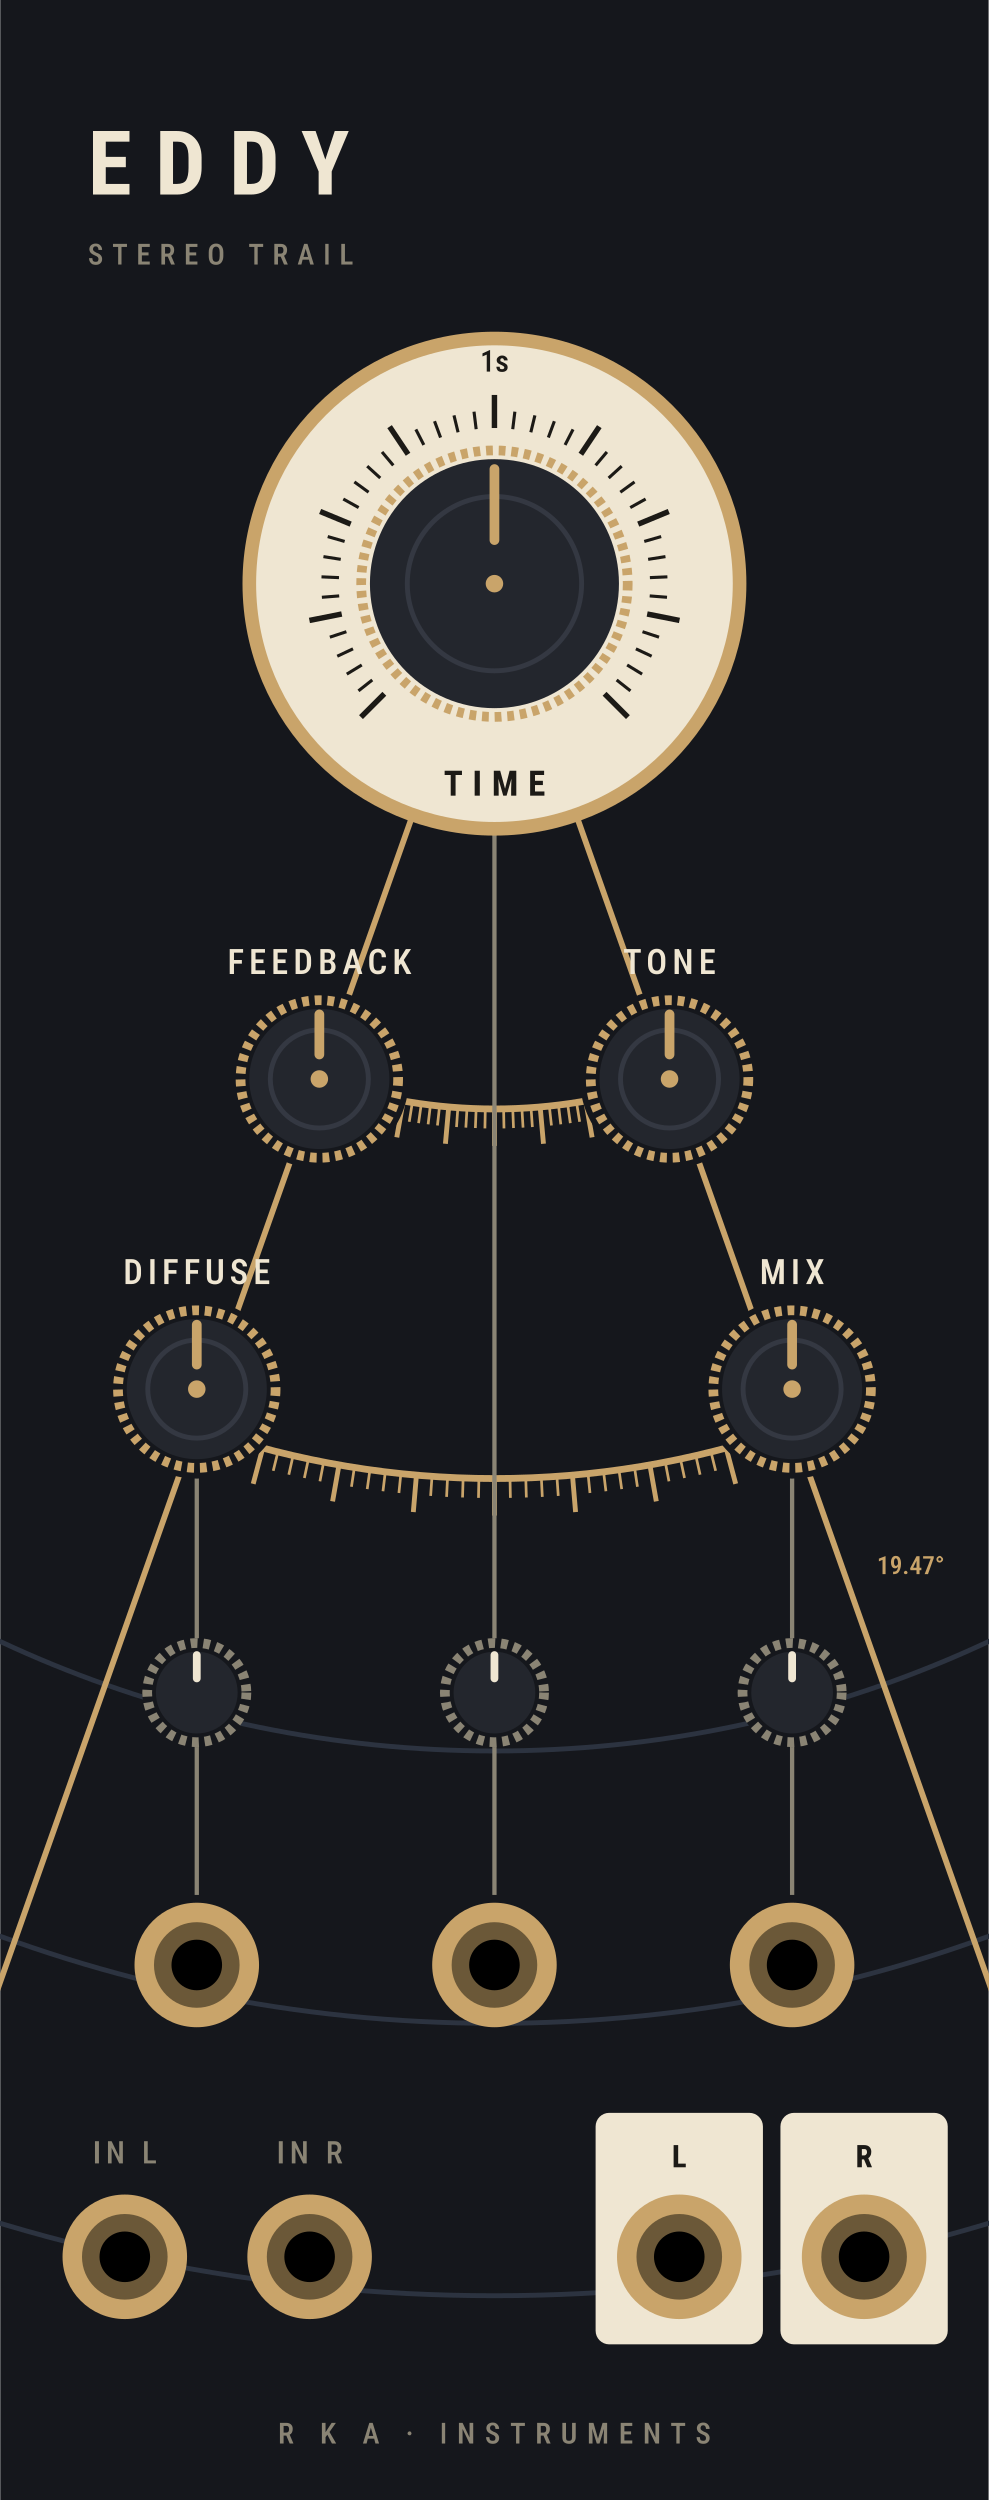
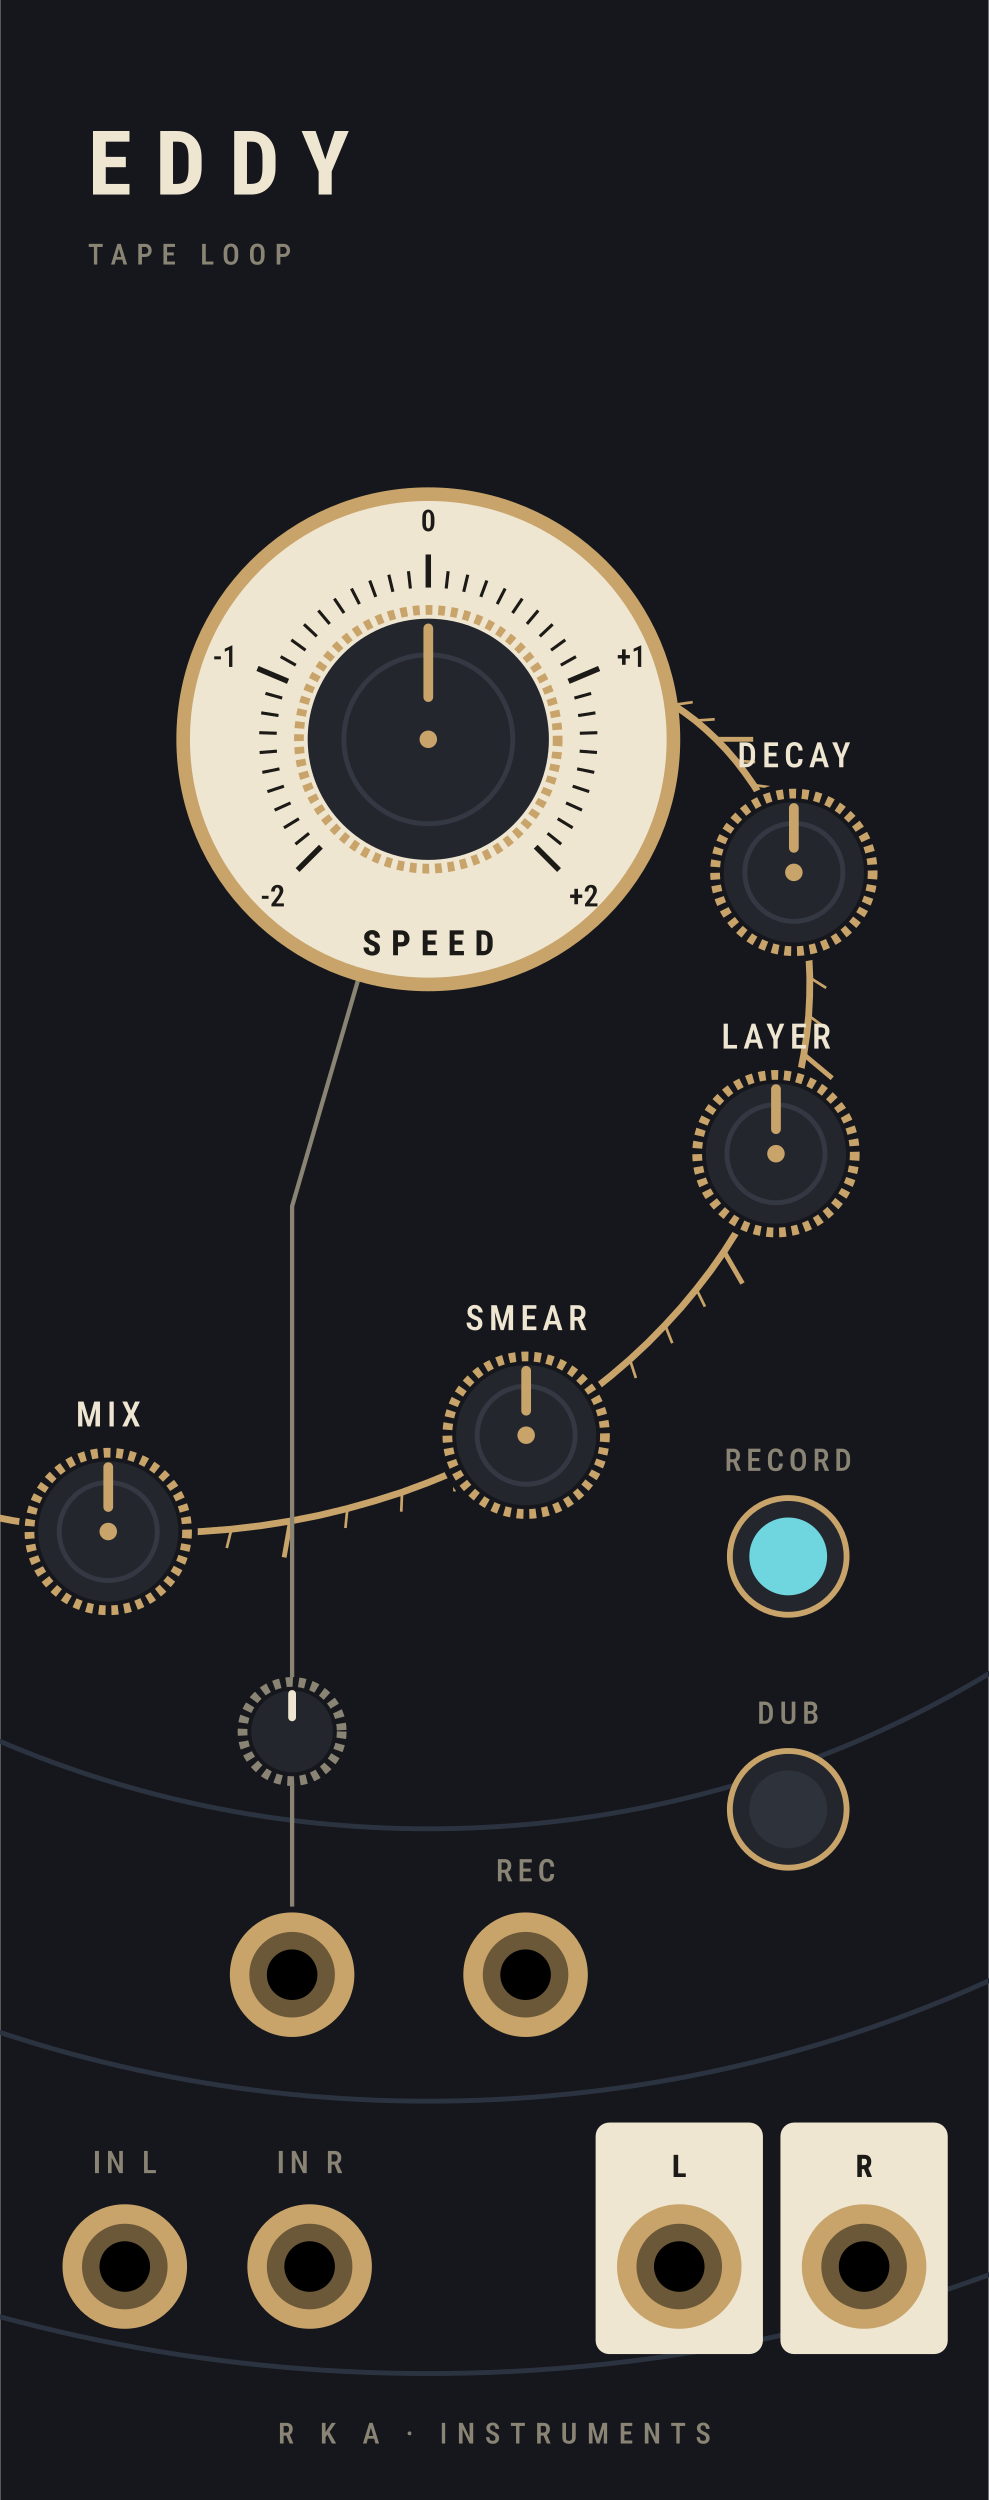
<svg xmlns="http://www.w3.org/2000/svg" width="356" height="900" viewBox="0 0 50.8 128.5">
  <rect width="50.8" height="128.5" fill="#15171c" />
-   <circle cx="25.4" cy="30.0" r="60" fill="none" stroke="#2c3340" stroke-width="0.25" />
-   <circle cx="25.4" cy="30.0" r="74" fill="none" stroke="#2c3340" stroke-width="0.25" />
-   <circle cx="25.4" cy="30.0" r="88" fill="none" stroke="#2c3340" stroke-width="0.25" />
-   <circle cx="25.4" cy="30.0" r="102" fill="none" stroke="#2c3340" stroke-width="0.25" />
-   <line x1="25.4" y1="30.0" x2="-11.26" y2="133.71" stroke="#c9a46a" stroke-width="0.3" />
-   <line x1="25.4" y1="30.0" x2="62.06" y2="133.71" stroke="#c9a46a" stroke-width="0.3" />
-   <path d="M 34.19 55.53 A 27 27 0 0 1 16.61 55.53" fill="none" stroke="#c9a46a" stroke-width="0.35" />
-   <line x1="16.61" y1="55.53" x2="16.28" y2="56.47" stroke="#c9a46a" stroke-width="0.14" />
-   <line x1="17.06" y1="55.68" x2="16.75" y2="56.63" stroke="#c9a46a" stroke-width="0.14" />
-   <line x1="17.51" y1="55.82" x2="17.21" y2="56.78" stroke="#c9a46a" stroke-width="0.14" />
-   <line x1="17.96" y1="55.95" x2="17.68" y2="56.92" stroke="#c9a46a" stroke-width="0.14" />
-   <line x1="18.41" y1="56.08" x2="17.92" y2="57.92" stroke="#c9a46a" stroke-width="0.25" />
-   <line x1="18.87" y1="56.20" x2="18.63" y2="57.17" stroke="#c9a46a" stroke-width="0.14" />
-   <line x1="19.33" y1="56.31" x2="19.10" y2="57.28" stroke="#c9a46a" stroke-width="0.14" />
-   <line x1="19.79" y1="56.41" x2="19.58" y2="57.39" stroke="#c9a46a" stroke-width="0.14" />
-   <line x1="20.25" y1="56.50" x2="20.06" y2="57.49" stroke="#c9a46a" stroke-width="0.14" />
-   <line x1="20.71" y1="56.59" x2="20.38" y2="58.46" stroke="#c9a46a" stroke-width="0.25" />
-   <line x1="21.18" y1="56.67" x2="21.02" y2="57.66" stroke="#c9a46a" stroke-width="0.14" />
-   <line x1="21.64" y1="56.74" x2="21.50" y2="57.73" stroke="#c9a46a" stroke-width="0.14" />
-   <line x1="22.11" y1="56.80" x2="21.99" y2="57.79" stroke="#c9a46a" stroke-width="0.14" />
-   <line x1="22.58" y1="56.85" x2="22.47" y2="57.85" stroke="#c9a46a" stroke-width="0.14" />
-   <line x1="23.05" y1="56.90" x2="22.88" y2="58.79" stroke="#c9a46a" stroke-width="0.25" />
-   <line x1="23.52" y1="56.93" x2="23.45" y2="57.93" stroke="#c9a46a" stroke-width="0.14" />
-   <line x1="23.99" y1="56.96" x2="23.93" y2="57.96" stroke="#c9a46a" stroke-width="0.14" />
-   <line x1="24.46" y1="56.98" x2="24.42" y2="57.98" stroke="#c9a46a" stroke-width="0.14" />
-   <line x1="24.93" y1="57.00" x2="24.91" y2="58.00" stroke="#c9a46a" stroke-width="0.14" />
-   <line x1="25.40" y1="57.00" x2="25.40" y2="58.90" stroke="#c9a46a" stroke-width="0.25" />
-   <line x1="25.87" y1="57.00" x2="25.89" y2="58.00" stroke="#c9a46a" stroke-width="0.14" />
-   <line x1="26.34" y1="56.98" x2="26.38" y2="57.98" stroke="#c9a46a" stroke-width="0.14" />
-   <line x1="26.81" y1="56.96" x2="26.87" y2="57.96" stroke="#c9a46a" stroke-width="0.14" />
-   <line x1="27.28" y1="56.93" x2="27.35" y2="57.93" stroke="#c9a46a" stroke-width="0.14" />
-   <line x1="27.75" y1="56.90" x2="27.92" y2="58.79" stroke="#c9a46a" stroke-width="0.25" />
-   <line x1="28.22" y1="56.85" x2="28.33" y2="57.85" stroke="#c9a46a" stroke-width="0.14" />
-   <line x1="28.69" y1="56.80" x2="28.81" y2="57.79" stroke="#c9a46a" stroke-width="0.14" />
-   <line x1="29.16" y1="56.74" x2="29.30" y2="57.73" stroke="#c9a46a" stroke-width="0.14" />
-   <line x1="29.62" y1="56.67" x2="29.78" y2="57.66" stroke="#c9a46a" stroke-width="0.14" />
-   <line x1="30.09" y1="56.59" x2="30.42" y2="58.46" stroke="#c9a46a" stroke-width="0.25" />
-   <line x1="30.55" y1="56.50" x2="30.74" y2="57.49" stroke="#c9a46a" stroke-width="0.14" />
-   <line x1="31.01" y1="56.41" x2="31.22" y2="57.39" stroke="#c9a46a" stroke-width="0.14" />
-   <line x1="31.47" y1="56.31" x2="31.70" y2="57.28" stroke="#c9a46a" stroke-width="0.14" />
-   <line x1="31.93" y1="56.20" x2="32.17" y2="57.17" stroke="#c9a46a" stroke-width="0.14" />
-   <line x1="32.39" y1="56.08" x2="32.88" y2="57.92" stroke="#c9a46a" stroke-width="0.25" />
-   <line x1="32.84" y1="55.95" x2="33.12" y2="56.92" stroke="#c9a46a" stroke-width="0.14" />
-   <line x1="33.29" y1="55.82" x2="33.59" y2="56.78" stroke="#c9a46a" stroke-width="0.14" />
-   <line x1="33.74" y1="55.68" x2="34.05" y2="56.63" stroke="#c9a46a" stroke-width="0.14" />
-   <line x1="34.19" y1="55.53" x2="34.52" y2="56.47" stroke="#c9a46a" stroke-width="0.14" />
-   <path d="M 40.38 73.49 A 46 46 0 0 1 10.42 73.49" fill="none" stroke="#c9a46a" stroke-width="0.35" />
-   <line x1="10.42" y1="73.49" x2="10.10" y2="74.44" stroke="#c9a46a" stroke-width="0.14" />
-   <line x1="11.19" y1="73.75" x2="10.88" y2="74.70" stroke="#c9a46a" stroke-width="0.14" />
-   <line x1="11.95" y1="73.99" x2="11.66" y2="74.95" stroke="#c9a46a" stroke-width="0.14" />
-   <line x1="12.72" y1="74.22" x2="12.45" y2="75.18" stroke="#c9a46a" stroke-width="0.14" />
-   <line x1="13.49" y1="74.43" x2="13.00" y2="76.27" stroke="#c9a46a" stroke-width="0.25" />
-   <line x1="14.27" y1="74.63" x2="14.03" y2="75.60" stroke="#c9a46a" stroke-width="0.14" />
-   <line x1="15.05" y1="74.82" x2="14.83" y2="75.80" stroke="#c9a46a" stroke-width="0.14" />
-   <line x1="15.84" y1="74.99" x2="15.63" y2="75.97" stroke="#c9a46a" stroke-width="0.14" />
-   <line x1="16.62" y1="75.15" x2="16.43" y2="76.14" stroke="#c9a46a" stroke-width="0.14" />
-   <line x1="17.41" y1="75.30" x2="17.08" y2="77.17" stroke="#c9a46a" stroke-width="0.25" />
-   <line x1="18.20" y1="75.43" x2="18.05" y2="76.42" stroke="#c9a46a" stroke-width="0.14" />
-   <line x1="19.00" y1="75.55" x2="18.86" y2="76.54" stroke="#c9a46a" stroke-width="0.14" />
-   <line x1="19.79" y1="75.66" x2="19.67" y2="76.65" stroke="#c9a46a" stroke-width="0.14" />
-   <line x1="20.59" y1="75.75" x2="20.49" y2="76.74" stroke="#c9a46a" stroke-width="0.14" />
-   <line x1="21.39" y1="75.82" x2="21.23" y2="77.72" stroke="#c9a46a" stroke-width="0.25" />
-   <line x1="22.19" y1="75.89" x2="22.12" y2="76.89" stroke="#c9a46a" stroke-width="0.14" />
-   <line x1="22.99" y1="75.94" x2="22.94" y2="76.94" stroke="#c9a46a" stroke-width="0.14" />
-   <line x1="23.79" y1="75.97" x2="23.76" y2="76.97" stroke="#c9a46a" stroke-width="0.14" />
-   <line x1="24.60" y1="75.99" x2="24.58" y2="76.99" stroke="#c9a46a" stroke-width="0.14" />
-   <line x1="25.40" y1="76.00" x2="25.40" y2="77.90" stroke="#c9a46a" stroke-width="0.25" />
-   <line x1="26.20" y1="75.99" x2="26.22" y2="76.99" stroke="#c9a46a" stroke-width="0.14" />
-   <line x1="27.01" y1="75.97" x2="27.04" y2="76.97" stroke="#c9a46a" stroke-width="0.14" />
-   <line x1="27.81" y1="75.94" x2="27.86" y2="76.94" stroke="#c9a46a" stroke-width="0.14" />
-   <line x1="28.61" y1="75.89" x2="28.68" y2="76.89" stroke="#c9a46a" stroke-width="0.14" />
-   <line x1="29.41" y1="75.82" x2="29.57" y2="77.72" stroke="#c9a46a" stroke-width="0.25" />
-   <line x1="30.21" y1="75.75" x2="30.31" y2="76.74" stroke="#c9a46a" stroke-width="0.14" />
-   <line x1="31.01" y1="75.66" x2="31.13" y2="76.65" stroke="#c9a46a" stroke-width="0.14" />
-   <line x1="31.80" y1="75.55" x2="31.94" y2="76.54" stroke="#c9a46a" stroke-width="0.14" />
-   <line x1="32.60" y1="75.43" x2="32.75" y2="76.42" stroke="#c9a46a" stroke-width="0.14" />
-   <line x1="33.39" y1="75.30" x2="33.72" y2="77.17" stroke="#c9a46a" stroke-width="0.25" />
-   <line x1="34.18" y1="75.15" x2="34.37" y2="76.14" stroke="#c9a46a" stroke-width="0.14" />
-   <line x1="34.96" y1="74.99" x2="35.17" y2="75.97" stroke="#c9a46a" stroke-width="0.14" />
-   <line x1="35.75" y1="74.82" x2="35.97" y2="75.80" stroke="#c9a46a" stroke-width="0.14" />
-   <line x1="36.53" y1="74.63" x2="36.77" y2="75.60" stroke="#c9a46a" stroke-width="0.14" />
-   <line x1="37.31" y1="74.43" x2="37.80" y2="76.27" stroke="#c9a46a" stroke-width="0.25" />
-   <line x1="38.08" y1="74.22" x2="38.35" y2="75.18" stroke="#c9a46a" stroke-width="0.14" />
-   <line x1="38.85" y1="73.99" x2="39.14" y2="74.95" stroke="#c9a46a" stroke-width="0.14" />
-   <line x1="39.61" y1="73.75" x2="39.92" y2="74.70" stroke="#c9a46a" stroke-width="0.14" />
-   <line x1="40.38" y1="73.49" x2="40.70" y2="74.44" stroke="#c9a46a" stroke-width="0.14" />
-   <text x="46.80" y="80.91" font-size="1.3" fill="#c9a46a" text-anchor="middle" font-weight="500" font-family="'DIN Alternate', 'Bahnschrift', 'Roboto Condensed', 'Arial Narrow', Arial, sans-serif" letter-spacing="0">19.47°</text>
-   <path d="M 10.10 71.40 L 10.10 97.40" fill="none" stroke="#8a8474" stroke-width="0.22" stroke-linejoin="round" />
-   <path d="M 25.40 30.00 L 25.40 97.40" fill="none" stroke="#8a8474" stroke-width="0.22" stroke-linejoin="round" />
-   <path d="M 40.70 71.40 L 40.70 97.40" fill="none" stroke="#8a8474" stroke-width="0.22" stroke-linejoin="round" />
+   <circle cx="22.0" cy="38.0" r="56" fill="none" stroke="#2c3340" stroke-width="0.25" />
+   <circle cx="22.0" cy="38.0" r="70" fill="none" stroke="#2c3340" stroke-width="0.25" />
+   <circle cx="22.0" cy="38.0" r="84" fill="none" stroke="#2c3340" stroke-width="0.25" />
+   <circle cx="22.0" cy="38.0" r="98" fill="none" stroke="#2c3340" stroke-width="0.25" />
+   <path d="M 30.42 34.60 L 31.02 34.72 L 31.62 34.87 L 32.23 35.07 L 32.83 35.30 L 33.42 35.57 L 34.01 35.88 L 34.60 36.23 L 35.17 36.62 L 35.73 37.04 L 36.27 37.50 L 36.80 38.00 L 37.31 38.53 L 37.80 39.10 L 38.27 39.71 L 38.72 40.35 L 39.14 41.02 L 39.53 41.73 L 39.89 42.46 L 40.23 43.23 L 40.53 44.02 L 40.79 44.84 L 41.03 45.69 L 41.22 46.56 L 41.38 47.45 L 41.50 48.37 L 41.57 49.30 L 41.61 50.25 L 41.60 51.22 L 41.55 52.20 L 41.45 53.19 L 41.30 54.20 L 41.11 55.21 L 40.88 56.23 L 40.59 57.25 L 40.25 58.27 L 39.87 59.30 L 39.44 60.32 L 38.95 61.33 L 38.42 62.34 L 37.83 63.34 L 37.20 64.33 L 36.52 65.30 L 35.78 66.26 L 35.00 67.20 L 34.17 68.11 L 33.29 69.01 L 32.36 69.88 L 31.38 70.72 L 30.36 71.53 L 29.29 72.31 L 28.18 73.06 L 27.03 73.77 L 25.83 74.44 L 24.59 75.07 L 23.32 75.66 L 22.00 76.20 L 20.65 76.70 L 19.26 77.14 L 17.84 77.54 L 16.39 77.89 L 14.92 78.18 L 13.41 78.42 L 11.88 78.60 L 10.32 78.72 L 8.75 78.78 L 7.16 78.78 L 5.55 78.72 L 3.92 78.60 L 2.29 78.41 L 0.65 78.16 L -1.00 77.84 L -2.65 77.45 L -4.30 77.00 L -5.96 76.48 L -7.60 75.89" fill="none" stroke="#c9a46a" stroke-width="0.35" stroke-linejoin="round" />
+   <line x1="31.02" y1="34.72" x2="32.81" y2="34.07" stroke="#c9a46a" stroke-width="0.25" />
+   <line x1="32.23" y1="35.07" x2="33.19" y2="34.79" stroke="#c9a46a" stroke-width="0.14" />
+   <line x1="33.42" y1="35.57" x2="34.40" y2="35.36" stroke="#c9a46a" stroke-width="0.14" />
+   <line x1="34.60" y1="36.23" x2="35.59" y2="36.09" stroke="#c9a46a" stroke-width="0.14" />
+   <line x1="35.73" y1="37.04" x2="36.72" y2="36.97" stroke="#c9a46a" stroke-width="0.14" />
+   <line x1="36.80" y1="38.00" x2="38.70" y2="38.00" stroke="#c9a46a" stroke-width="0.25" />
+   <line x1="37.80" y1="39.10" x2="38.80" y2="39.17" stroke="#c9a46a" stroke-width="0.14" />
+   <line x1="38.72" y1="40.35" x2="39.71" y2="40.49" stroke="#c9a46a" stroke-width="0.14" />
+   <line x1="39.53" y1="41.73" x2="40.51" y2="41.93" stroke="#c9a46a" stroke-width="0.14" />
+   <line x1="40.23" y1="43.23" x2="41.19" y2="43.50" stroke="#c9a46a" stroke-width="0.14" />
+   <line x1="40.79" y1="44.84" x2="42.58" y2="45.49" stroke="#c9a46a" stroke-width="0.25" />
+   <line x1="41.22" y1="46.56" x2="42.13" y2="46.96" stroke="#c9a46a" stroke-width="0.14" />
+   <line x1="41.50" y1="48.37" x2="42.38" y2="48.84" stroke="#c9a46a" stroke-width="0.14" />
+   <line x1="41.61" y1="50.25" x2="42.45" y2="50.78" stroke="#c9a46a" stroke-width="0.14" />
+   <line x1="41.55" y1="52.20" x2="42.35" y2="52.79" stroke="#c9a46a" stroke-width="0.14" />
+   <line x1="41.30" y1="54.20" x2="42.76" y2="55.42" stroke="#c9a46a" stroke-width="0.25" />
+   <line x1="40.88" y1="56.23" x2="41.59" y2="56.92" stroke="#c9a46a" stroke-width="0.14" />
+   <line x1="40.25" y1="58.27" x2="40.92" y2="59.02" stroke="#c9a46a" stroke-width="0.14" />
+   <line x1="39.44" y1="60.32" x2="40.05" y2="61.10" stroke="#c9a46a" stroke-width="0.14" />
+   <line x1="38.42" y1="62.34" x2="38.98" y2="63.17" stroke="#c9a46a" stroke-width="0.14" />
+   <line x1="37.20" y1="64.33" x2="38.15" y2="65.97" stroke="#c9a46a" stroke-width="0.25" />
+   <line x1="35.78" y1="66.26" x2="36.22" y2="67.16" stroke="#c9a46a" stroke-width="0.14" />
+   <line x1="34.17" y1="68.11" x2="34.54" y2="69.04" stroke="#c9a46a" stroke-width="0.14" />
+   <line x1="32.36" y1="69.88" x2="32.67" y2="70.83" stroke="#c9a46a" stroke-width="0.14" />
+   <line x1="30.36" y1="71.53" x2="30.60" y2="72.50" stroke="#c9a46a" stroke-width="0.14" />
+   <line x1="28.18" y1="73.06" x2="28.51" y2="74.93" stroke="#c9a46a" stroke-width="0.25" />
+   <line x1="25.83" y1="74.44" x2="25.93" y2="75.43" stroke="#c9a46a" stroke-width="0.14" />
+   <line x1="23.32" y1="75.66" x2="23.35" y2="76.66" stroke="#c9a46a" stroke-width="0.14" />
+   <line x1="20.65" y1="76.70" x2="20.61" y2="77.70" stroke="#c9a46a" stroke-width="0.14" />
+   <line x1="17.84" y1="77.54" x2="17.74" y2="78.54" stroke="#c9a46a" stroke-width="0.14" />
+   <line x1="14.92" y1="78.18" x2="14.59" y2="80.05" stroke="#c9a46a" stroke-width="0.25" />
+   <line x1="11.88" y1="78.60" x2="11.64" y2="79.57" stroke="#c9a46a" stroke-width="0.14" />
+   <line x1="8.75" y1="78.78" x2="8.44" y2="79.73" stroke="#c9a46a" stroke-width="0.14" />
+   <line x1="5.55" y1="78.72" x2="5.17" y2="79.65" stroke="#c9a46a" stroke-width="0.14" />
+   <line x1="2.29" y1="78.41" x2="1.85" y2="79.31" stroke="#c9a46a" stroke-width="0.14" />
+   <line x1="-1.00" y1="77.84" x2="-1.95" y2="79.48" stroke="#c9a46a" stroke-width="0.25" />
+   <line x1="-4.30" y1="77.00" x2="-4.86" y2="77.83" stroke="#c9a46a" stroke-width="0.14" />
+   <line x1="-7.60" y1="75.89" x2="-8.22" y2="76.68" stroke="#c9a46a" stroke-width="0.14" />
+   <path d="M 15.00 98.00 L 15.00 62.00 L 18.47 50.10" fill="none" stroke="#8a8474" stroke-width="0.22" stroke-linejoin="round" />
  <text x="4.50" y="10.00" font-size="4.6" fill="#efe6d2" text-anchor="start" font-weight="600" font-family="'DIN Alternate', 'Bahnschrift', 'Roboto Condensed', 'Arial Narrow', Arial, sans-serif" letter-spacing="1.2">EDDY</text>
-   <text x="4.50" y="13.60" font-size="1.5" fill="#8a8474" text-anchor="start" font-weight="500" font-family="'DIN Alternate', 'Bahnschrift', 'Roboto Condensed', 'Arial Narrow', Arial, sans-serif" letter-spacing="0.45">STEREO TRAIL</text>
-   <circle cx="25.4" cy="30.0" r="12.6" fill="#efe6d2" stroke="#c9a46a" stroke-width="0.7" />
-   <line x1="19.74" y1="35.66" x2="18.54" y2="36.86" stroke="#1c1a16" stroke-width="0.28" />
-   <text x="17.27" y="38.73" font-size="1.55" fill="#1c1a16" text-anchor="middle" font-weight="500" font-family="'DIN Alternate', 'Bahnschrift', 'Roboto Condensed', 'Arial Narrow', Arial, sans-serif" letter-spacing="0" />
-   <line x1="19.12" y1="34.95" x2="18.41" y2="35.51" stroke="#1c1a16" stroke-width="0.16" />
-   <line x1="18.58" y1="34.18" x2="17.81" y2="34.65" stroke="#1c1a16" stroke-width="0.16" />
-   <line x1="18.13" y1="33.35" x2="17.32" y2="33.73" stroke="#1c1a16" stroke-width="0.16" />
-   <line x1="17.79" y1="32.47" x2="16.94" y2="32.75" stroke="#1c1a16" stroke-width="0.16" />
-   <line x1="17.55" y1="31.56" x2="15.89" y2="31.89" stroke="#1c1a16" stroke-width="0.28" />
-   <text x="14.12" y="32.84" font-size="1.55" fill="#1c1a16" text-anchor="middle" font-weight="500" font-family="'DIN Alternate', 'Bahnschrift', 'Roboto Condensed', 'Arial Narrow', Arial, sans-serif" letter-spacing="0" />
-   <line x1="17.42" y1="30.63" x2="16.53" y2="30.70" stroke="#1c1a16" stroke-width="0.16" />
-   <line x1="17.41" y1="29.69" x2="16.51" y2="29.65" stroke="#1c1a16" stroke-width="0.16" />
-   <line x1="17.50" y1="28.75" x2="16.61" y2="28.61" stroke="#1c1a16" stroke-width="0.16" />
-   <line x1="17.70" y1="27.83" x2="16.83" y2="27.58" stroke="#1c1a16" stroke-width="0.16" />
-   <line x1="18.01" y1="26.94" x2="16.44" y2="26.29" stroke="#1c1a16" stroke-width="0.28" />
-   <text x="14.78" y="26.20" font-size="1.55" fill="#1c1a16" text-anchor="middle" font-weight="500" font-family="'DIN Alternate', 'Bahnschrift', 'Roboto Condensed', 'Arial Narrow', Arial, sans-serif" letter-spacing="0" />
-   <line x1="18.42" y1="26.09" x2="17.63" y2="25.65" stroke="#1c1a16" stroke-width="0.16" />
-   <line x1="18.93" y1="25.30" x2="18.20" y2="24.77" stroke="#1c1a16" stroke-width="0.16" />
-   <line x1="19.53" y1="24.57" x2="18.86" y2="23.96" stroke="#1c1a16" stroke-width="0.16" />
-   <line x1="20.20" y1="23.92" x2="19.62" y2="23.23" stroke="#1c1a16" stroke-width="0.16" />
-   <line x1="20.96" y1="23.35" x2="20.01" y2="21.93" stroke="#1c1a16" stroke-width="0.28" />
-   <text x="19.01" y="21.04" font-size="1.55" fill="#1c1a16" text-anchor="middle" font-weight="500" font-family="'DIN Alternate', 'Bahnschrift', 'Roboto Condensed', 'Arial Narrow', Arial, sans-serif" letter-spacing="0" />
-   <line x1="21.77" y1="22.87" x2="21.36" y2="22.07" stroke="#1c1a16" stroke-width="0.16" />
-   <line x1="22.63" y1="22.49" x2="22.32" y2="21.65" stroke="#1c1a16" stroke-width="0.16" />
-   <line x1="23.53" y1="22.22" x2="23.32" y2="21.35" stroke="#1c1a16" stroke-width="0.16" />
-   <line x1="24.46" y1="22.06" x2="24.35" y2="21.16" stroke="#1c1a16" stroke-width="0.16" />
-   <line x1="25.40" y1="22.00" x2="25.40" y2="20.30" stroke="#1c1a16" stroke-width="0.28" />
-   <text x="25.40" y="19.10" font-size="1.55" fill="#1c1a16" text-anchor="middle" font-weight="500" font-family="'DIN Alternate', 'Bahnschrift', 'Roboto Condensed', 'Arial Narrow', Arial, sans-serif" letter-spacing="0">1s</text>
-   <line x1="26.34" y1="22.06" x2="26.45" y2="21.16" stroke="#1c1a16" stroke-width="0.16" />
-   <line x1="27.27" y1="22.22" x2="27.48" y2="21.35" stroke="#1c1a16" stroke-width="0.16" />
-   <line x1="28.17" y1="22.49" x2="28.48" y2="21.65" stroke="#1c1a16" stroke-width="0.16" />
-   <line x1="29.03" y1="22.87" x2="29.44" y2="22.07" stroke="#1c1a16" stroke-width="0.16" />
-   <line x1="29.84" y1="23.35" x2="30.79" y2="21.93" stroke="#1c1a16" stroke-width="0.28" />
-   <text x="31.79" y="21.04" font-size="1.55" fill="#1c1a16" text-anchor="middle" font-weight="500" font-family="'DIN Alternate', 'Bahnschrift', 'Roboto Condensed', 'Arial Narrow', Arial, sans-serif" letter-spacing="0" />
-   <line x1="30.60" y1="23.92" x2="31.18" y2="23.23" stroke="#1c1a16" stroke-width="0.16" />
-   <line x1="31.27" y1="24.57" x2="31.94" y2="23.96" stroke="#1c1a16" stroke-width="0.16" />
-   <line x1="31.87" y1="25.30" x2="32.60" y2="24.77" stroke="#1c1a16" stroke-width="0.16" />
-   <line x1="32.38" y1="26.09" x2="33.17" y2="25.65" stroke="#1c1a16" stroke-width="0.16" />
-   <line x1="32.79" y1="26.94" x2="34.36" y2="26.29" stroke="#1c1a16" stroke-width="0.28" />
-   <text x="36.02" y="26.20" font-size="1.55" fill="#1c1a16" text-anchor="middle" font-weight="500" font-family="'DIN Alternate', 'Bahnschrift', 'Roboto Condensed', 'Arial Narrow', Arial, sans-serif" letter-spacing="0" />
-   <line x1="33.10" y1="27.83" x2="33.97" y2="27.58" stroke="#1c1a16" stroke-width="0.16" />
-   <line x1="33.30" y1="28.75" x2="34.19" y2="28.61" stroke="#1c1a16" stroke-width="0.16" />
-   <line x1="33.39" y1="29.69" x2="34.29" y2="29.65" stroke="#1c1a16" stroke-width="0.16" />
-   <line x1="33.38" y1="30.63" x2="34.27" y2="30.70" stroke="#1c1a16" stroke-width="0.16" />
-   <line x1="33.25" y1="31.56" x2="34.91" y2="31.89" stroke="#1c1a16" stroke-width="0.28" />
-   <text x="36.68" y="32.84" font-size="1.55" fill="#1c1a16" text-anchor="middle" font-weight="500" font-family="'DIN Alternate', 'Bahnschrift', 'Roboto Condensed', 'Arial Narrow', Arial, sans-serif" letter-spacing="0" />
-   <line x1="33.01" y1="32.47" x2="33.86" y2="32.75" stroke="#1c1a16" stroke-width="0.16" />
-   <line x1="32.67" y1="33.35" x2="33.48" y2="33.73" stroke="#1c1a16" stroke-width="0.16" />
-   <line x1="32.22" y1="34.18" x2="32.99" y2="34.65" stroke="#1c1a16" stroke-width="0.16" />
-   <line x1="31.68" y1="34.95" x2="32.39" y2="35.51" stroke="#1c1a16" stroke-width="0.16" />
-   <line x1="31.06" y1="35.66" x2="32.26" y2="36.86" stroke="#1c1a16" stroke-width="0.28" />
-   <text x="33.53" y="38.73" font-size="1.55" fill="#1c1a16" text-anchor="middle" font-weight="500" font-family="'DIN Alternate', 'Bahnschrift', 'Roboto Condensed', 'Arial Narrow', Arial, sans-serif" letter-spacing="0" />
-   <text x="25.40" y="40.90" font-size="1.8" fill="#1c1a16" text-anchor="middle" font-weight="700" font-family="'DIN Alternate', 'Bahnschrift', 'Roboto Condensed', 'Arial Narrow', Arial, sans-serif" letter-spacing="0.5">TIME</text>
-   <circle cx="25.40" cy="30.00" r="6.85" fill="none" stroke="#c9a46a" stroke-width="0.5" stroke-dasharray="0.35 0.3" />
-   <circle cx="25.40" cy="30.00" r="6.40" fill="#23262d" />
-   <circle cx="25.40" cy="30.00" r="4.48" fill="none" stroke="#343842" stroke-width="0.25" />
-   <circle cx="25.40" cy="30.00" r="0.45" fill="#c9a46a" />
-   <line x1="25.40" y1="27.76" x2="25.40" y2="24.11" stroke="#c9a46a" stroke-width="0.5" stroke-linecap="round" />
-   <circle cx="16.40" cy="55.46" r="4.6" fill="#15171c" />
-   <circle cx="16.40" cy="55.46" r="4.05" fill="none" stroke="#c9a46a" stroke-width="0.5" stroke-dasharray="0.35 0.3" />
-   <circle cx="16.40" cy="55.46" r="3.60" fill="#23262d" />
-   <circle cx="16.40" cy="55.46" r="2.52" fill="none" stroke="#343842" stroke-width="0.25" />
-   <circle cx="16.40" cy="55.46" r="0.45" fill="#c9a46a" />
-   <line x1="16.40" y1="54.20" x2="16.40" y2="52.14" stroke="#c9a46a" stroke-width="0.5" stroke-linecap="round" />
-   <text x="16.40" y="50.06" font-size="1.8" fill="#efe6d2" text-anchor="middle" font-weight="500" font-family="'DIN Alternate', 'Bahnschrift', 'Roboto Condensed', 'Arial Narrow', Arial, sans-serif" letter-spacing="0.25">FEEDBACK</text>
-   <circle cx="34.40" cy="55.46" r="4.6" fill="#15171c" />
-   <circle cx="34.40" cy="55.46" r="4.05" fill="none" stroke="#c9a46a" stroke-width="0.5" stroke-dasharray="0.35 0.3" />
-   <circle cx="34.40" cy="55.46" r="3.60" fill="#23262d" />
-   <circle cx="34.40" cy="55.46" r="2.52" fill="none" stroke="#343842" stroke-width="0.25" />
-   <circle cx="34.40" cy="55.46" r="0.45" fill="#c9a46a" />
-   <line x1="34.40" y1="54.20" x2="34.40" y2="52.14" stroke="#c9a46a" stroke-width="0.5" stroke-linecap="round" />
-   <text x="34.40" y="50.06" font-size="1.8" fill="#efe6d2" text-anchor="middle" font-weight="500" font-family="'DIN Alternate', 'Bahnschrift', 'Roboto Condensed', 'Arial Narrow', Arial, sans-serif" letter-spacing="0.25">TONE</text>
-   <circle cx="10.10" cy="71.40" r="4.6" fill="#15171c" />
-   <circle cx="10.10" cy="71.40" r="4.05" fill="none" stroke="#c9a46a" stroke-width="0.5" stroke-dasharray="0.35 0.3" />
-   <circle cx="10.10" cy="71.40" r="3.60" fill="#23262d" />
-   <circle cx="10.10" cy="71.40" r="2.52" fill="none" stroke="#343842" stroke-width="0.25" />
-   <circle cx="10.10" cy="71.40" r="0.45" fill="#c9a46a" />
-   <line x1="10.10" y1="70.14" x2="10.10" y2="68.09" stroke="#c9a46a" stroke-width="0.5" stroke-linecap="round" />
-   <text x="10.10" y="66.00" font-size="1.8" fill="#efe6d2" text-anchor="middle" font-weight="500" font-family="'DIN Alternate', 'Bahnschrift', 'Roboto Condensed', 'Arial Narrow', Arial, sans-serif" letter-spacing="0.25">DIFFUSE</text>
-   <circle cx="40.70" cy="71.40" r="4.6" fill="#15171c" />
-   <circle cx="40.70" cy="71.40" r="4.05" fill="none" stroke="#c9a46a" stroke-width="0.5" stroke-dasharray="0.35 0.3" />
-   <circle cx="40.70" cy="71.40" r="3.60" fill="#23262d" />
-   <circle cx="40.70" cy="71.40" r="2.52" fill="none" stroke="#343842" stroke-width="0.25" />
-   <circle cx="40.70" cy="71.40" r="0.45" fill="#c9a46a" />
-   <line x1="40.70" y1="70.14" x2="40.70" y2="68.09" stroke="#c9a46a" stroke-width="0.5" stroke-linecap="round" />
-   <text x="40.70" y="66.00" font-size="1.8" fill="#efe6d2" text-anchor="middle" font-weight="500" font-family="'DIN Alternate', 'Bahnschrift', 'Roboto Condensed', 'Arial Narrow', Arial, sans-serif" letter-spacing="0.25">MIX</text>
-   <circle cx="10.10" cy="87.00" r="2.8" fill="#15171c" />
-   <circle cx="10.10" cy="87.00" r="2.55" fill="none" stroke="#8a8474" stroke-width="0.5" stroke-dasharray="0.35 0.3" />
-   <circle cx="10.10" cy="87.00" r="2.10" fill="#23262d" />
-   <line x1="10.10" y1="86.27" x2="10.10" y2="85.07" stroke="#efe6d2" stroke-width="0.4" stroke-linecap="round" />
-   <circle cx="10.10" cy="101" r="3.2" fill="#c9a46a" />
-   <circle cx="10.10" cy="101" r="2.2" fill="#6b5838" />
-   <circle cx="10.10" cy="101" r="1.3" fill="#000" />
-   <circle cx="25.40" cy="87.00" r="2.8" fill="#15171c" />
-   <circle cx="25.40" cy="87.00" r="2.55" fill="none" stroke="#8a8474" stroke-width="0.5" stroke-dasharray="0.35 0.3" />
-   <circle cx="25.40" cy="87.00" r="2.10" fill="#23262d" />
-   <line x1="25.40" y1="86.27" x2="25.40" y2="85.07" stroke="#efe6d2" stroke-width="0.4" stroke-linecap="round" />
-   <circle cx="25.40" cy="101" r="3.2" fill="#c9a46a" />
-   <circle cx="25.40" cy="101" r="2.2" fill="#6b5838" />
-   <circle cx="25.40" cy="101" r="1.3" fill="#000" />
-   <circle cx="40.70" cy="87.00" r="2.8" fill="#15171c" />
-   <circle cx="40.70" cy="87.00" r="2.55" fill="none" stroke="#8a8474" stroke-width="0.5" stroke-dasharray="0.35 0.3" />
-   <circle cx="40.70" cy="87.00" r="2.10" fill="#23262d" />
-   <line x1="40.70" y1="86.27" x2="40.70" y2="85.07" stroke="#efe6d2" stroke-width="0.4" stroke-linecap="round" />
-   <circle cx="40.70" cy="101" r="3.2" fill="#c9a46a" />
-   <circle cx="40.70" cy="101" r="2.2" fill="#6b5838" />
-   <circle cx="40.70" cy="101" r="1.3" fill="#000" />
-   <circle cx="6.40" cy="116" r="3.2" fill="#c9a46a" />
-   <circle cx="6.40" cy="116" r="2.2" fill="#6b5838" />
-   <circle cx="6.40" cy="116" r="1.3" fill="#000" />
-   <text x="6.40" y="111.20" font-size="1.6" fill="#8a8474" text-anchor="middle" font-weight="500" font-family="'DIN Alternate', 'Bahnschrift', 'Roboto Condensed', 'Arial Narrow', Arial, sans-serif" letter-spacing="0.25">IN L</text>
-   <circle cx="15.90" cy="116" r="3.2" fill="#c9a46a" />
-   <circle cx="15.90" cy="116" r="2.2" fill="#6b5838" />
-   <circle cx="15.90" cy="116" r="1.3" fill="#000" />
-   <text x="15.90" y="111.20" font-size="1.6" fill="#8a8474" text-anchor="middle" font-weight="500" font-family="'DIN Alternate', 'Bahnschrift', 'Roboto Condensed', 'Arial Narrow', Arial, sans-serif" letter-spacing="0.25">IN R</text>
-   <rect x="30.60" y="108.60" width="8.6" height="11.9" rx="0.7" fill="#efe6d2" />
-   <circle cx="34.90" cy="116" r="3.2" fill="#c9a46a" />
-   <circle cx="34.90" cy="116" r="2.2" fill="#6b5838" />
-   <circle cx="34.90" cy="116" r="1.3" fill="#000" />
-   <text x="34.90" y="111.40" font-size="1.6" fill="#1c1a16" text-anchor="middle" font-weight="700" font-family="'DIN Alternate', 'Bahnschrift', 'Roboto Condensed', 'Arial Narrow', Arial, sans-serif" letter-spacing="0.25">L</text>
-   <rect x="40.10" y="108.60" width="8.6" height="11.9" rx="0.7" fill="#efe6d2" />
-   <circle cx="44.40" cy="116" r="3.2" fill="#c9a46a" />
-   <circle cx="44.40" cy="116" r="2.2" fill="#6b5838" />
-   <circle cx="44.40" cy="116" r="1.3" fill="#000" />
-   <text x="44.40" y="111.40" font-size="1.6" fill="#1c1a16" text-anchor="middle" font-weight="700" font-family="'DIN Alternate', 'Bahnschrift', 'Roboto Condensed', 'Arial Narrow', Arial, sans-serif" letter-spacing="0.25">R</text>
+   <text x="4.50" y="13.60" font-size="1.5" fill="#8a8474" text-anchor="start" font-weight="500" font-family="'DIN Alternate', 'Bahnschrift', 'Roboto Condensed', 'Arial Narrow', Arial, sans-serif" letter-spacing="0.45">TAPE LOOP</text>
+   <circle cx="22.0" cy="38.0" r="12.6" fill="#efe6d2" stroke="#c9a46a" stroke-width="0.7" />
+   <line x1="16.48" y1="43.52" x2="15.28" y2="44.72" stroke="#1c1a16" stroke-width="0.28" />
+   <text x="14.01" y="46.59" font-size="1.55" fill="#1c1a16" text-anchor="middle" font-weight="500" font-family="'DIN Alternate', 'Bahnschrift', 'Roboto Condensed', 'Arial Narrow', Arial, sans-serif" letter-spacing="0">-2</text>
+   <line x1="15.87" y1="42.83" x2="15.17" y2="43.39" stroke="#1c1a16" stroke-width="0.16" />
+   <line x1="15.35" y1="42.08" x2="14.58" y2="42.55" stroke="#1c1a16" stroke-width="0.16" />
+   <line x1="14.92" y1="41.27" x2="14.10" y2="41.64" stroke="#1c1a16" stroke-width="0.16" />
+   <line x1="14.58" y1="40.41" x2="13.73" y2="40.69" stroke="#1c1a16" stroke-width="0.16" />
+   <line x1="14.35" y1="39.52" x2="13.47" y2="39.70" stroke="#1c1a16" stroke-width="0.16" />
+   <line x1="14.22" y1="38.61" x2="13.33" y2="38.68" stroke="#1c1a16" stroke-width="0.16" />
+   <line x1="14.21" y1="37.69" x2="13.31" y2="37.66" stroke="#1c1a16" stroke-width="0.16" />
+   <line x1="14.30" y1="36.78" x2="13.41" y2="36.64" stroke="#1c1a16" stroke-width="0.16" />
+   <line x1="14.49" y1="35.88" x2="13.63" y2="35.64" stroke="#1c1a16" stroke-width="0.16" />
+   <line x1="14.79" y1="35.02" x2="13.22" y2="34.36" stroke="#1c1a16" stroke-width="0.28" />
+   <text x="11.56" y="34.28" font-size="1.55" fill="#1c1a16" text-anchor="middle" font-weight="500" font-family="'DIN Alternate', 'Bahnschrift', 'Roboto Condensed', 'Arial Narrow', Arial, sans-serif" letter-spacing="0">-1</text>
+   <line x1="15.19" y1="34.19" x2="14.41" y2="33.75" stroke="#1c1a16" stroke-width="0.16" />
+   <line x1="15.69" y1="33.42" x2="14.96" y2="32.89" stroke="#1c1a16" stroke-width="0.16" />
+   <line x1="16.27" y1="32.71" x2="15.61" y2="32.09" stroke="#1c1a16" stroke-width="0.16" />
+   <line x1="16.93" y1="32.07" x2="16.35" y2="31.38" stroke="#1c1a16" stroke-width="0.16" />
+   <line x1="17.67" y1="31.51" x2="17.17" y2="30.77" stroke="#1c1a16" stroke-width="0.16" />
+   <line x1="18.46" y1="31.05" x2="18.05" y2="30.25" stroke="#1c1a16" stroke-width="0.16" />
+   <line x1="19.30" y1="30.68" x2="18.99" y2="29.84" stroke="#1c1a16" stroke-width="0.16" />
+   <line x1="20.18" y1="30.42" x2="19.97" y2="29.54" stroke="#1c1a16" stroke-width="0.16" />
+   <line x1="21.08" y1="30.25" x2="20.98" y2="29.36" stroke="#1c1a16" stroke-width="0.16" />
+   <line x1="22.00" y1="30.20" x2="22.00" y2="28.50" stroke="#1c1a16" stroke-width="0.28" />
+   <text x="22.00" y="27.30" font-size="1.55" fill="#1c1a16" text-anchor="middle" font-weight="500" font-family="'DIN Alternate', 'Bahnschrift', 'Roboto Condensed', 'Arial Narrow', Arial, sans-serif" letter-spacing="0">0</text>
+   <line x1="22.92" y1="30.25" x2="23.02" y2="29.36" stroke="#1c1a16" stroke-width="0.16" />
+   <line x1="23.82" y1="30.42" x2="24.03" y2="29.54" stroke="#1c1a16" stroke-width="0.16" />
+   <line x1="24.70" y1="30.68" x2="25.01" y2="29.84" stroke="#1c1a16" stroke-width="0.16" />
+   <line x1="25.54" y1="31.05" x2="25.95" y2="30.25" stroke="#1c1a16" stroke-width="0.16" />
+   <line x1="26.33" y1="31.51" x2="26.83" y2="30.77" stroke="#1c1a16" stroke-width="0.16" />
+   <line x1="27.07" y1="32.07" x2="27.65" y2="31.38" stroke="#1c1a16" stroke-width="0.16" />
+   <line x1="27.73" y1="32.71" x2="28.39" y2="32.09" stroke="#1c1a16" stroke-width="0.16" />
+   <line x1="28.31" y1="33.42" x2="29.04" y2="32.89" stroke="#1c1a16" stroke-width="0.16" />
+   <line x1="28.81" y1="34.19" x2="29.59" y2="33.75" stroke="#1c1a16" stroke-width="0.16" />
+   <line x1="29.21" y1="35.02" x2="30.78" y2="34.36" stroke="#1c1a16" stroke-width="0.28" />
+   <text x="32.44" y="34.28" font-size="1.55" fill="#1c1a16" text-anchor="middle" font-weight="500" font-family="'DIN Alternate', 'Bahnschrift', 'Roboto Condensed', 'Arial Narrow', Arial, sans-serif" letter-spacing="0">+1</text>
+   <line x1="29.51" y1="35.88" x2="30.37" y2="35.64" stroke="#1c1a16" stroke-width="0.16" />
+   <line x1="29.70" y1="36.78" x2="30.59" y2="36.64" stroke="#1c1a16" stroke-width="0.16" />
+   <line x1="29.79" y1="37.69" x2="30.69" y2="37.66" stroke="#1c1a16" stroke-width="0.16" />
+   <line x1="29.78" y1="38.61" x2="30.67" y2="38.68" stroke="#1c1a16" stroke-width="0.16" />
+   <line x1="29.65" y1="39.52" x2="30.53" y2="39.70" stroke="#1c1a16" stroke-width="0.16" />
+   <line x1="29.42" y1="40.41" x2="30.27" y2="40.69" stroke="#1c1a16" stroke-width="0.16" />
+   <line x1="29.08" y1="41.27" x2="29.90" y2="41.64" stroke="#1c1a16" stroke-width="0.16" />
+   <line x1="28.65" y1="42.08" x2="29.42" y2="42.55" stroke="#1c1a16" stroke-width="0.16" />
+   <line x1="28.13" y1="42.83" x2="28.83" y2="43.39" stroke="#1c1a16" stroke-width="0.16" />
+   <line x1="27.52" y1="43.52" x2="28.72" y2="44.72" stroke="#1c1a16" stroke-width="0.28" />
+   <text x="29.99" y="46.59" font-size="1.55" fill="#1c1a16" text-anchor="middle" font-weight="500" font-family="'DIN Alternate', 'Bahnschrift', 'Roboto Condensed', 'Arial Narrow', Arial, sans-serif" letter-spacing="0">+2</text>
+   <text x="22.00" y="49.10" font-size="1.8" fill="#1c1a16" text-anchor="middle" font-weight="700" font-family="'DIN Alternate', 'Bahnschrift', 'Roboto Condensed', 'Arial Narrow', Arial, sans-serif" letter-spacing="0.5">SPEED</text>
+   <circle cx="22.00" cy="38.00" r="6.65" fill="none" stroke="#c9a46a" stroke-width="0.5" stroke-dasharray="0.35 0.3" />
+   <circle cx="22.00" cy="38.00" r="6.20" fill="#23262d" />
+   <circle cx="22.00" cy="38.00" r="4.34" fill="none" stroke="#343842" stroke-width="0.25" />
+   <circle cx="22.00" cy="38.00" r="0.45" fill="#c9a46a" />
+   <line x1="22.00" y1="35.83" x2="22.00" y2="32.30" stroke="#c9a46a" stroke-width="0.5" stroke-linecap="round" />
+   <circle cx="40.79" cy="44.84" r="4.6" fill="#15171c" />
+   <circle cx="40.79" cy="44.84" r="4.05" fill="none" stroke="#c9a46a" stroke-width="0.5" stroke-dasharray="0.35 0.3" />
+   <circle cx="40.79" cy="44.84" r="3.60" fill="#23262d" />
+   <circle cx="40.79" cy="44.84" r="2.52" fill="none" stroke="#343842" stroke-width="0.25" />
+   <circle cx="40.79" cy="44.84" r="0.45" fill="#c9a46a" />
+   <line x1="40.79" y1="43.58" x2="40.79" y2="41.53" stroke="#c9a46a" stroke-width="0.5" stroke-linecap="round" />
+   <text x="40.79" y="39.44" font-size="1.8" fill="#efe6d2" text-anchor="middle" font-weight="500" font-family="'DIN Alternate', 'Bahnschrift', 'Roboto Condensed', 'Arial Narrow', Arial, sans-serif" letter-spacing="0.25">DECAY</text>
+   <circle cx="39.87" cy="59.30" r="4.6" fill="#15171c" />
+   <circle cx="39.87" cy="59.30" r="4.05" fill="none" stroke="#c9a46a" stroke-width="0.5" stroke-dasharray="0.35 0.3" />
+   <circle cx="39.87" cy="59.30" r="3.60" fill="#23262d" />
+   <circle cx="39.87" cy="59.30" r="2.52" fill="none" stroke="#343842" stroke-width="0.25" />
+   <circle cx="39.87" cy="59.30" r="0.45" fill="#c9a46a" />
+   <line x1="39.87" y1="58.04" x2="39.87" y2="55.98" stroke="#c9a46a" stroke-width="0.5" stroke-linecap="round" />
+   <text x="39.87" y="53.90" font-size="1.8" fill="#efe6d2" text-anchor="middle" font-weight="500" font-family="'DIN Alternate', 'Bahnschrift', 'Roboto Condensed', 'Arial Narrow', Arial, sans-serif" letter-spacing="0.25">LAYER</text>
+   <circle cx="27.03" cy="73.77" r="4.6" fill="#15171c" />
+   <circle cx="27.03" cy="73.77" r="4.05" fill="none" stroke="#c9a46a" stroke-width="0.5" stroke-dasharray="0.35 0.3" />
+   <circle cx="27.03" cy="73.77" r="3.60" fill="#23262d" />
+   <circle cx="27.03" cy="73.77" r="2.52" fill="none" stroke="#343842" stroke-width="0.25" />
+   <circle cx="27.03" cy="73.77" r="0.45" fill="#c9a46a" />
+   <line x1="27.03" y1="72.51" x2="27.03" y2="70.46" stroke="#c9a46a" stroke-width="0.5" stroke-linecap="round" />
+   <text x="27.03" y="68.37" font-size="1.8" fill="#efe6d2" text-anchor="middle" font-weight="500" font-family="'DIN Alternate', 'Bahnschrift', 'Roboto Condensed', 'Arial Narrow', Arial, sans-serif" letter-spacing="0.25">SMEAR</text>
+   <circle cx="5.55" cy="78.72" r="4.6" fill="#15171c" />
+   <circle cx="5.55" cy="78.72" r="4.05" fill="none" stroke="#c9a46a" stroke-width="0.5" stroke-dasharray="0.35 0.3" />
+   <circle cx="5.55" cy="78.72" r="3.60" fill="#23262d" />
+   <circle cx="5.55" cy="78.72" r="2.52" fill="none" stroke="#343842" stroke-width="0.25" />
+   <circle cx="5.55" cy="78.72" r="0.45" fill="#c9a46a" />
+   <line x1="5.55" y1="77.46" x2="5.55" y2="75.41" stroke="#c9a46a" stroke-width="0.5" stroke-linecap="round" />
+   <text x="5.55" y="73.32" font-size="1.8" fill="#efe6d2" text-anchor="middle" font-weight="500" font-family="'DIN Alternate', 'Bahnschrift', 'Roboto Condensed', 'Arial Narrow', Arial, sans-serif" letter-spacing="0.25">MIX</text>
+   <circle cx="40.5" cy="80.0" r="3.0" fill="#23262d" stroke="#c9a46a" stroke-width="0.3" />
+   <circle cx="40.5" cy="80.0" r="2.0" fill="#6fd6e0" />
+   <text x="40.50" y="75.60" font-size="1.6" fill="#8a8474" text-anchor="middle" font-weight="500" font-family="'DIN Alternate', 'Bahnschrift', 'Roboto Condensed', 'Arial Narrow', Arial, sans-serif" letter-spacing="0.25">RECORD</text>
+   <circle cx="40.5" cy="93.0" r="3.0" fill="#23262d" stroke="#c9a46a" stroke-width="0.3" />
+   <circle cx="40.5" cy="93.0" r="2.0" fill="#2e323a" />
+   <text x="40.50" y="88.60" font-size="1.6" fill="#8a8474" text-anchor="middle" font-weight="500" font-family="'DIN Alternate', 'Bahnschrift', 'Roboto Condensed', 'Arial Narrow', Arial, sans-serif" letter-spacing="0.25">DUB</text>
+   <circle cx="15.00" cy="89.00" r="2.8" fill="#15171c" />
+   <circle cx="15.00" cy="89.00" r="2.55" fill="none" stroke="#8a8474" stroke-width="0.5" stroke-dasharray="0.35 0.3" />
+   <circle cx="15.00" cy="89.00" r="2.10" fill="#23262d" />
+   <line x1="15.00" y1="88.27" x2="15.00" y2="87.07" stroke="#efe6d2" stroke-width="0.4" stroke-linecap="round" />
+   <circle cx="15.00" cy="101.5" r="3.2" fill="#c9a46a" />
+   <circle cx="15.00" cy="101.5" r="2.2" fill="#6b5838" />
+   <circle cx="15.00" cy="101.5" r="1.3" fill="#000" />
+   <circle cx="27.00" cy="101.5" r="3.2" fill="#c9a46a" />
+   <circle cx="27.00" cy="101.5" r="2.2" fill="#6b5838" />
+   <circle cx="27.00" cy="101.5" r="1.3" fill="#000" />
+   <text x="27.00" y="96.70" font-size="1.6" fill="#8a8474" text-anchor="middle" font-weight="500" font-family="'DIN Alternate', 'Bahnschrift', 'Roboto Condensed', 'Arial Narrow', Arial, sans-serif" letter-spacing="0.25">REC</text>
+   <circle cx="6.40" cy="116.5" r="3.2" fill="#c9a46a" />
+   <circle cx="6.40" cy="116.5" r="2.2" fill="#6b5838" />
+   <circle cx="6.40" cy="116.5" r="1.3" fill="#000" />
+   <text x="6.40" y="111.70" font-size="1.6" fill="#8a8474" text-anchor="middle" font-weight="500" font-family="'DIN Alternate', 'Bahnschrift', 'Roboto Condensed', 'Arial Narrow', Arial, sans-serif" letter-spacing="0.25">IN L</text>
+   <circle cx="15.90" cy="116.5" r="3.2" fill="#c9a46a" />
+   <circle cx="15.90" cy="116.5" r="2.2" fill="#6b5838" />
+   <circle cx="15.90" cy="116.5" r="1.3" fill="#000" />
+   <text x="15.90" y="111.70" font-size="1.6" fill="#8a8474" text-anchor="middle" font-weight="500" font-family="'DIN Alternate', 'Bahnschrift', 'Roboto Condensed', 'Arial Narrow', Arial, sans-serif" letter-spacing="0.25">IN R</text>
+   <rect x="30.60" y="109.10" width="8.6" height="11.9" rx="0.7" fill="#efe6d2" />
+   <circle cx="34.90" cy="116.5" r="3.2" fill="#c9a46a" />
+   <circle cx="34.90" cy="116.5" r="2.2" fill="#6b5838" />
+   <circle cx="34.90" cy="116.5" r="1.3" fill="#000" />
+   <text x="34.90" y="111.90" font-size="1.6" fill="#1c1a16" text-anchor="middle" font-weight="700" font-family="'DIN Alternate', 'Bahnschrift', 'Roboto Condensed', 'Arial Narrow', Arial, sans-serif" letter-spacing="0.25">L</text>
+   <rect x="40.10" y="109.10" width="8.6" height="11.9" rx="0.7" fill="#efe6d2" />
+   <circle cx="44.40" cy="116.5" r="3.2" fill="#c9a46a" />
+   <circle cx="44.40" cy="116.5" r="2.2" fill="#6b5838" />
+   <circle cx="44.40" cy="116.5" r="1.3" fill="#000" />
+   <text x="44.40" y="111.90" font-size="1.6" fill="#1c1a16" text-anchor="middle" font-weight="700" font-family="'DIN Alternate', 'Bahnschrift', 'Roboto Condensed', 'Arial Narrow', Arial, sans-serif" letter-spacing="0.25">R</text>
  <text x="25.40" y="125.60" font-size="1.5" fill="#8a8474" text-anchor="middle" font-weight="500" font-family="'DIN Alternate', 'Bahnschrift', 'Roboto Condensed', 'Arial Narrow', Arial, sans-serif" letter-spacing="0.5">R K A · INSTRUMENTS</text>
</svg>
